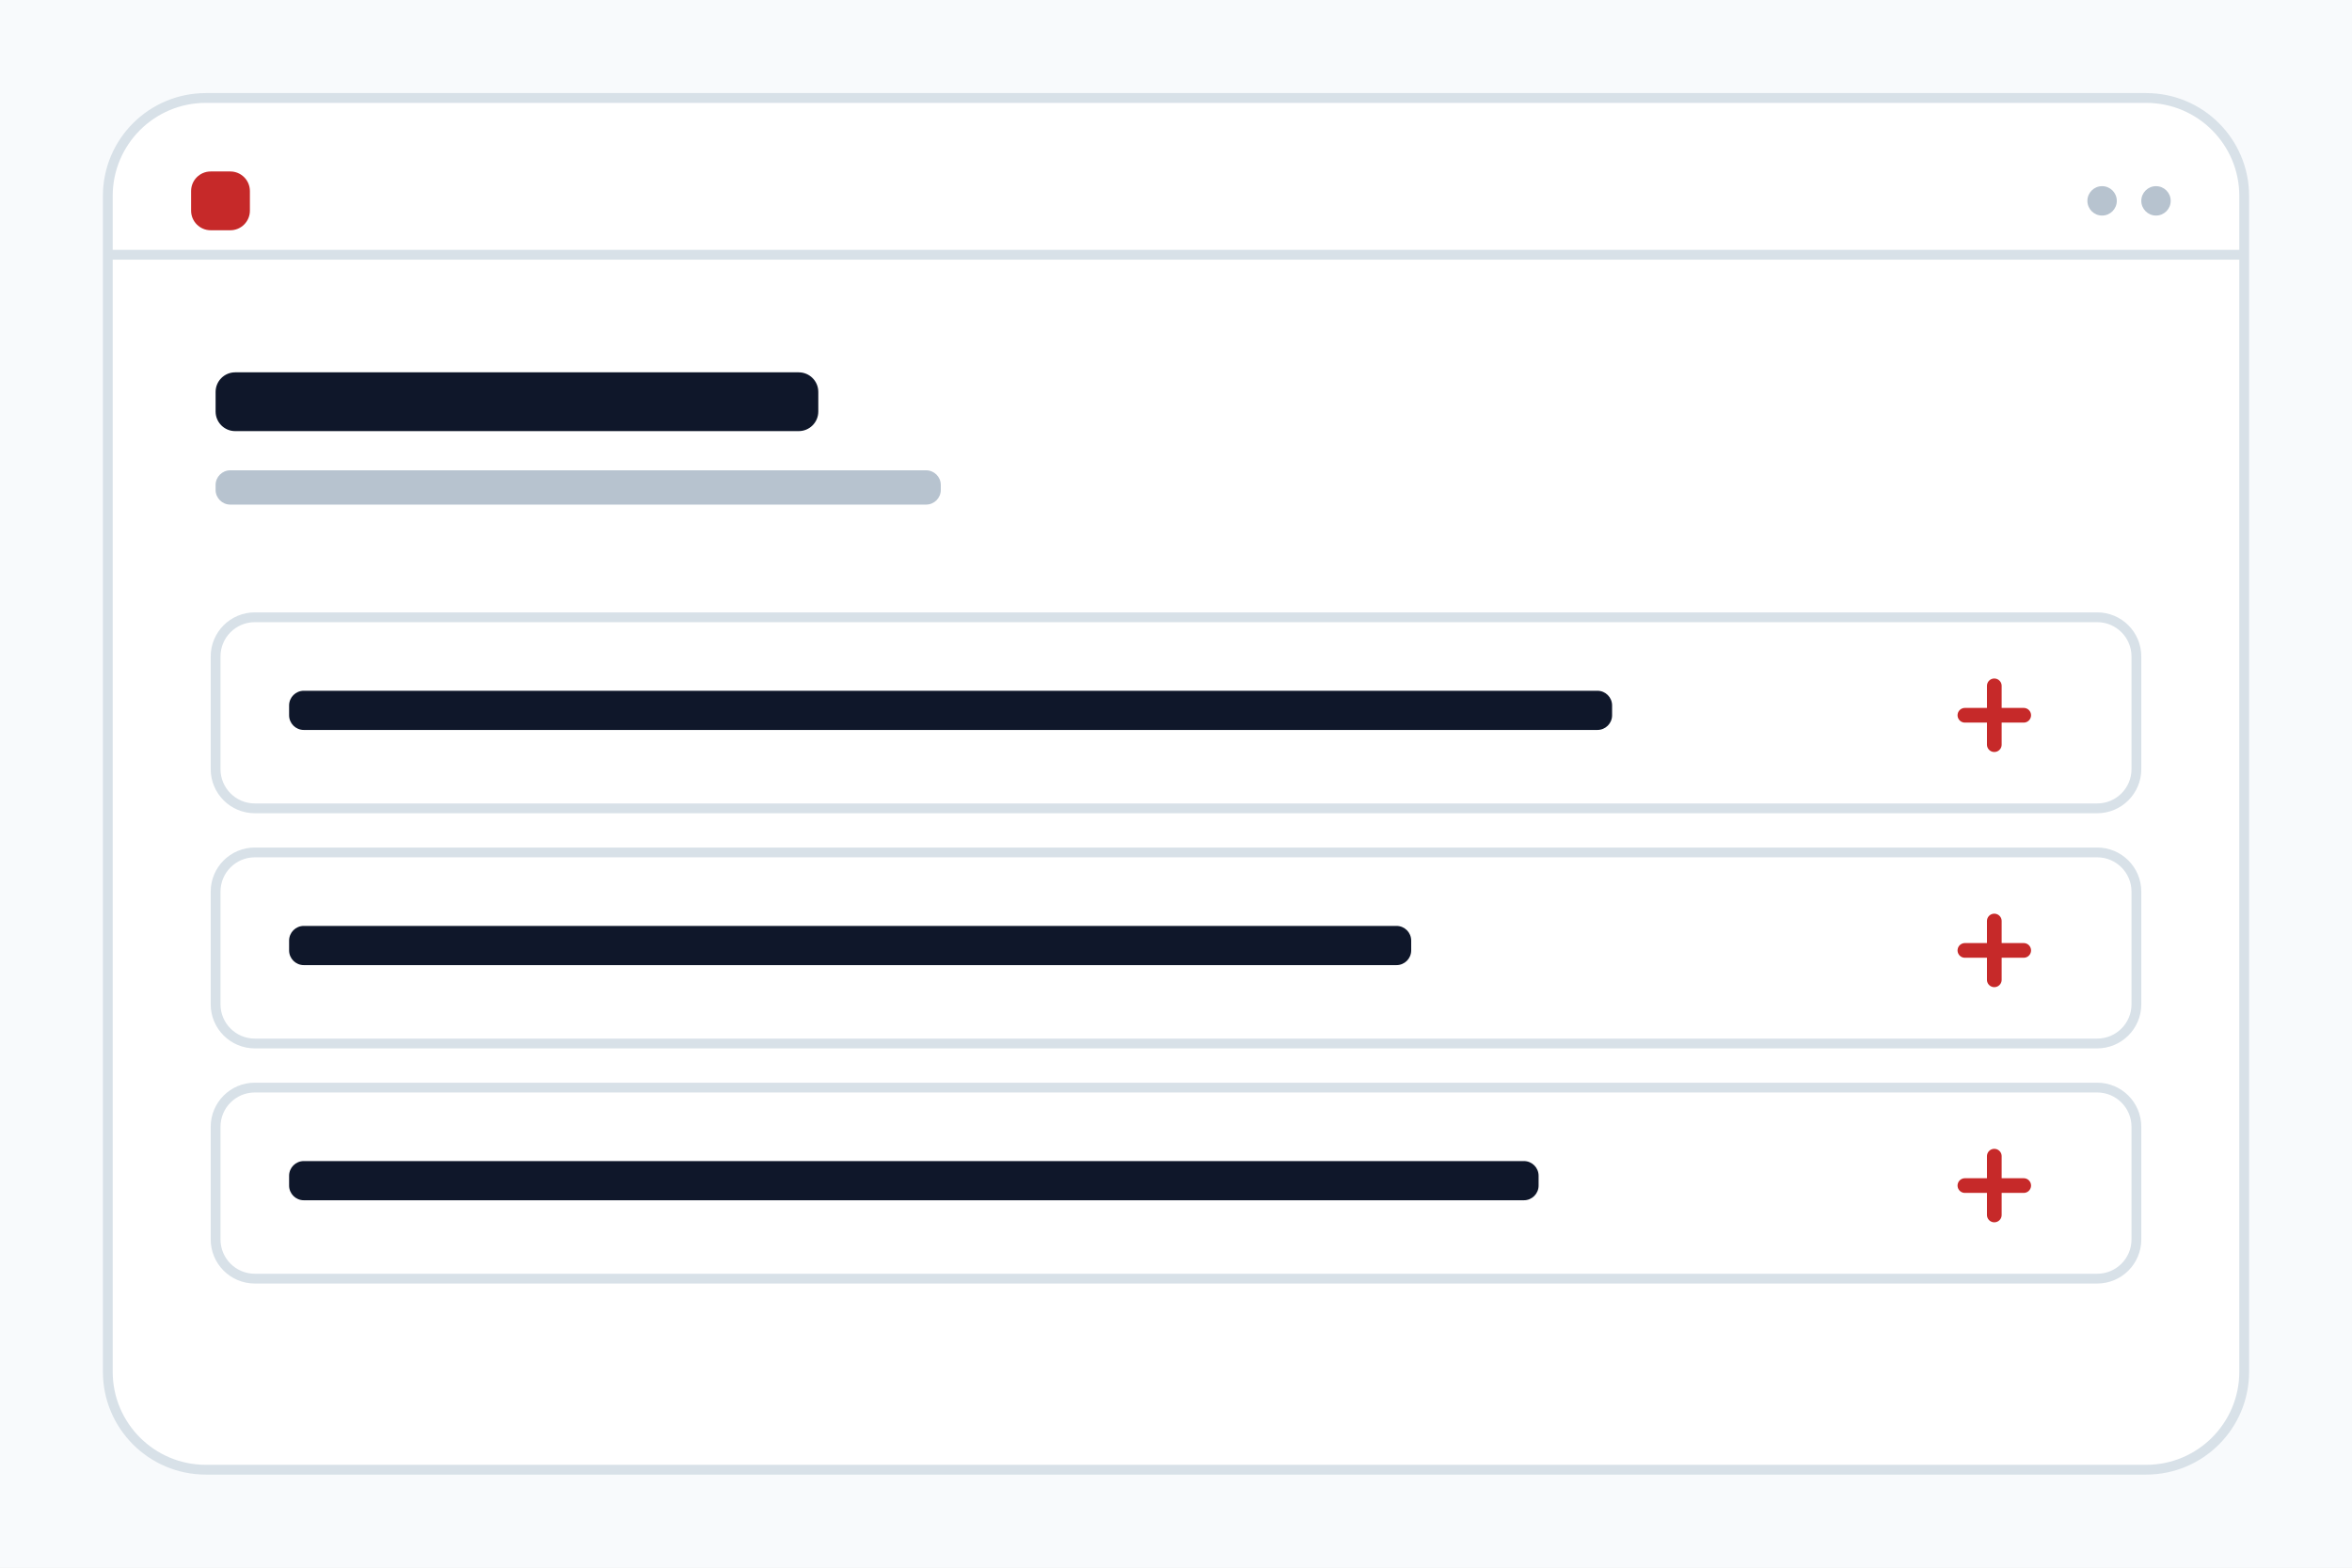
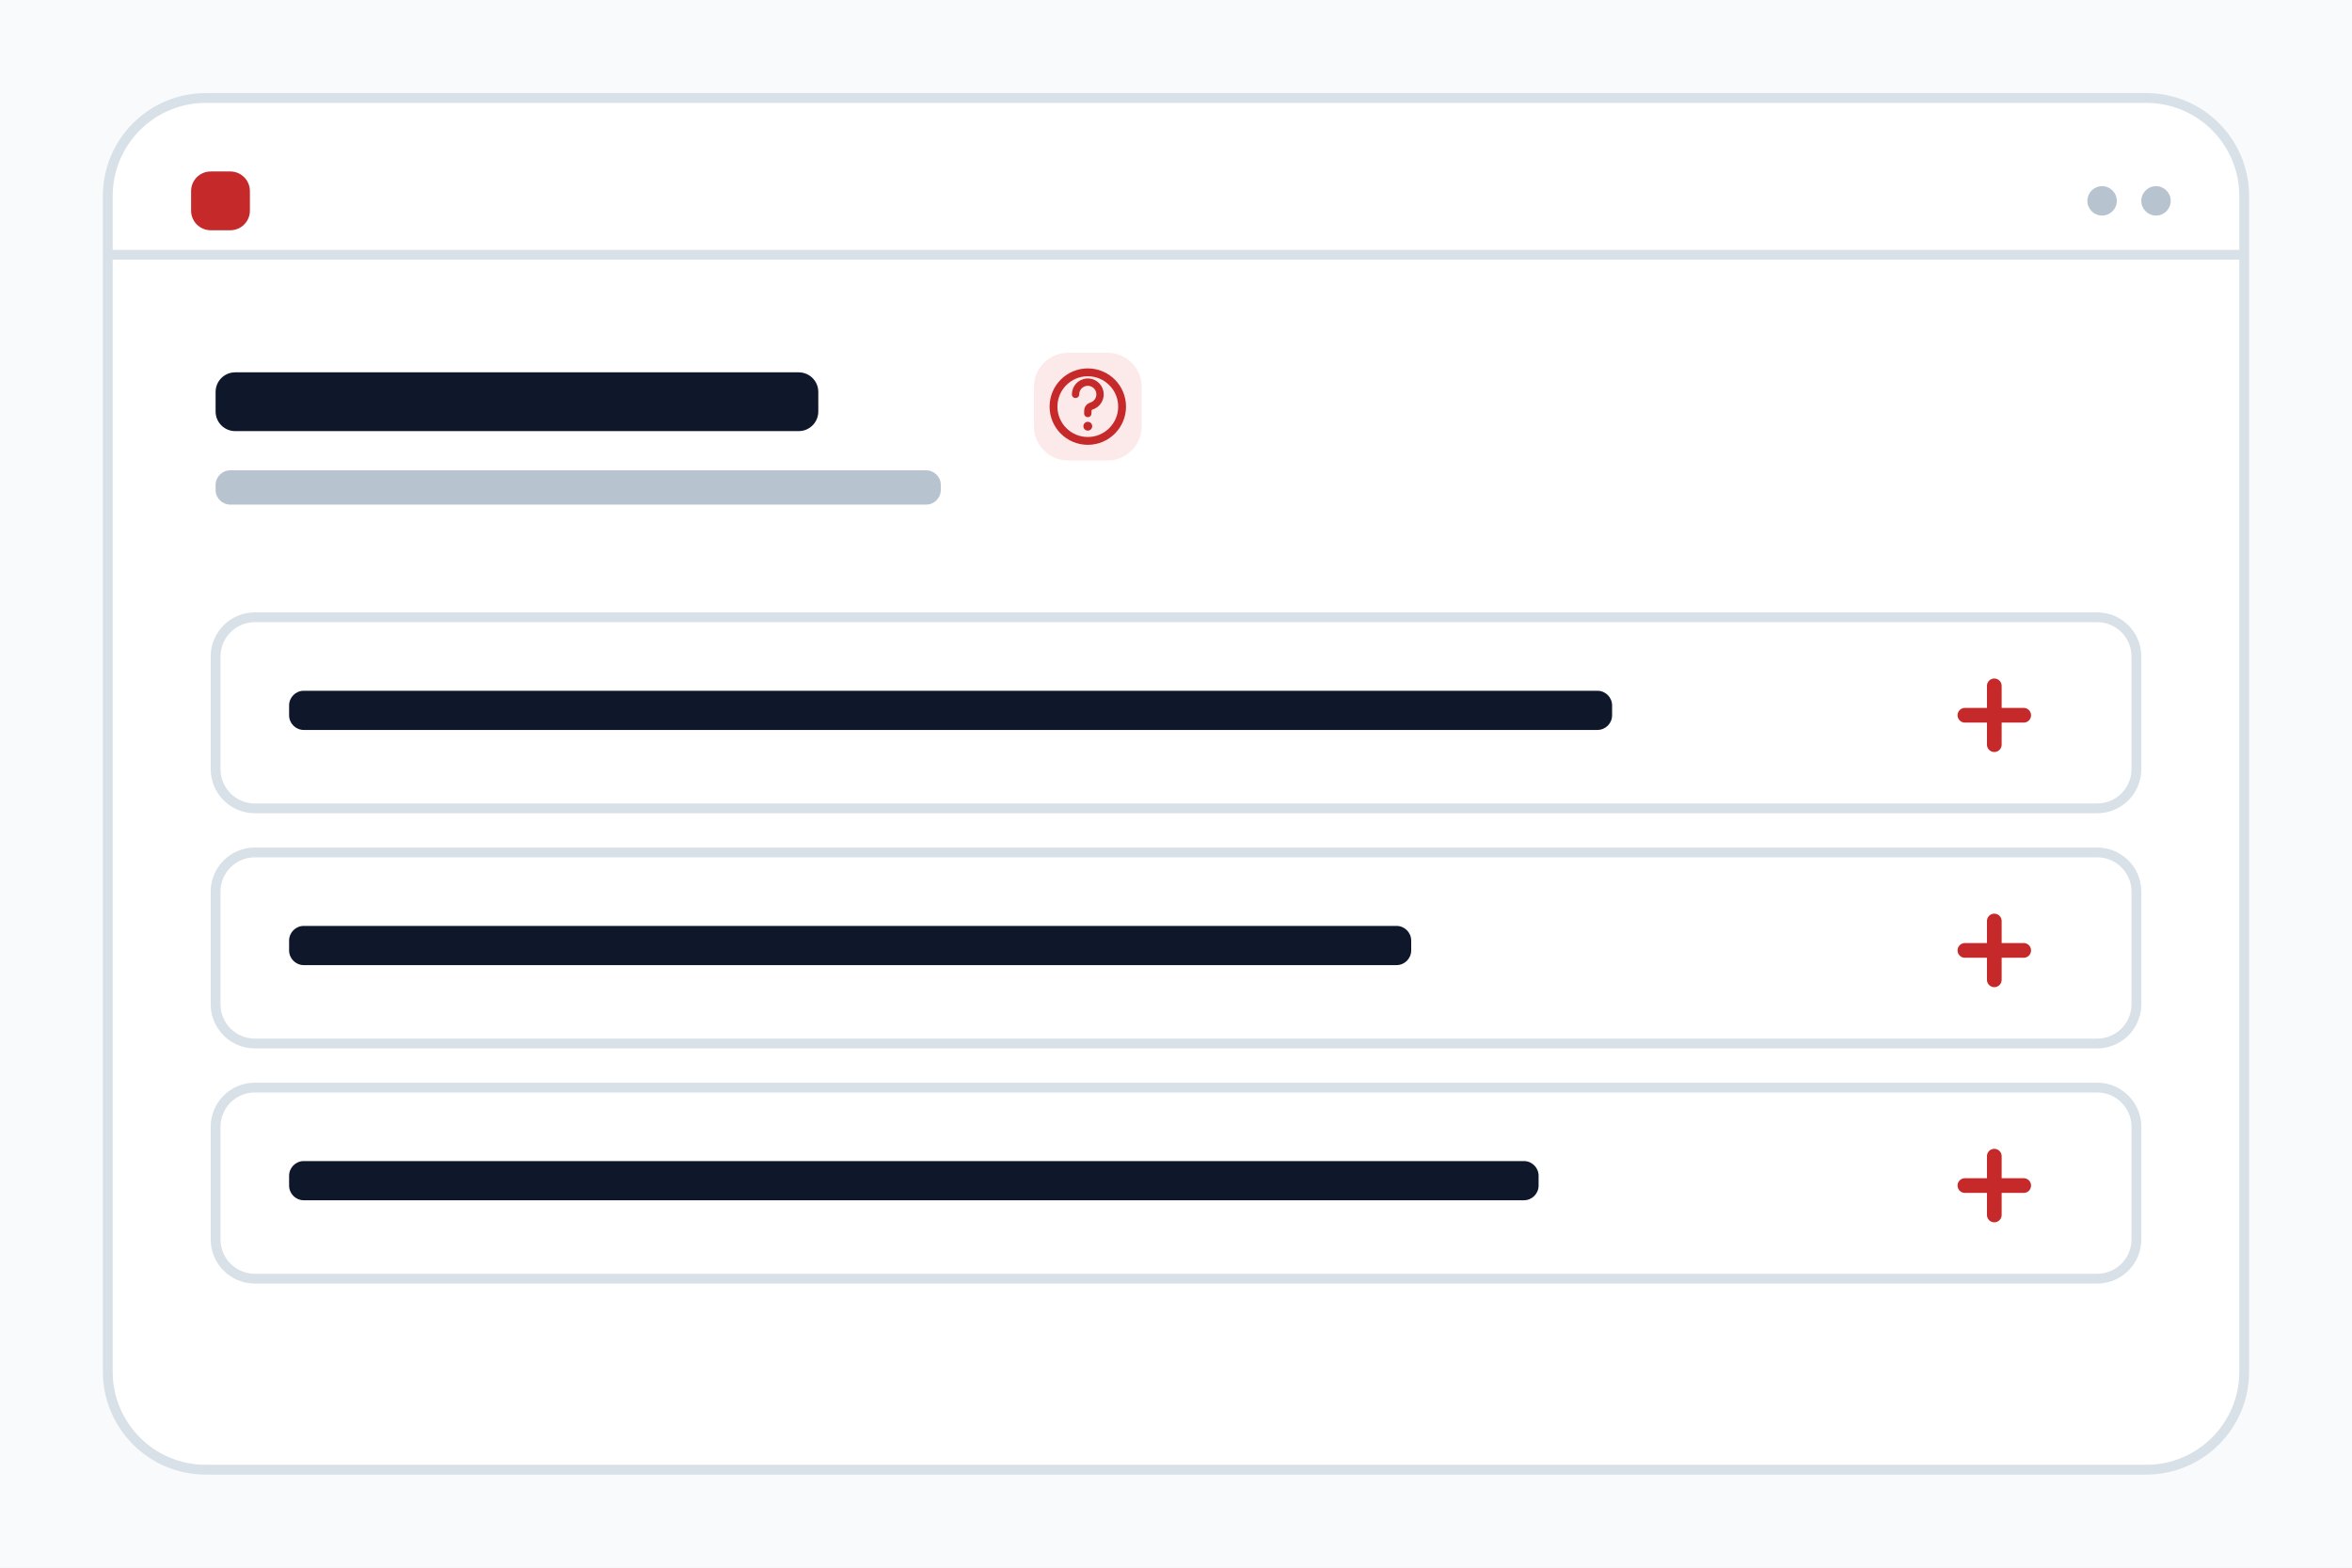
<svg xmlns="http://www.w3.org/2000/svg" width="480" height="320" viewBox="0 0 480 320" fill="none" role="img">
  <rect width="480" height="320" fill="#F8FAFC" />
  <rect x="22" y="20" width="436" height="280" rx="20" fill="#FFFFFF" stroke="#D8E1E8" stroke-width="2" />
  <path d="M22 52H458" stroke="#D8E1E8" stroke-width="2" />
  <rect x="39" y="35" width="12" height="12" rx="4" fill="#C62929" />
  <circle cx="429" cy="41" r="3" fill="#B7C3CF" />
  <circle cx="440" cy="41" r="3" fill="#B7C3CF" />
  <rect x="44" y="76" width="123" height="12" rx="4" fill="#0F172A" />
  <rect x="44" y="96" width="148" height="7" rx="3" fill="#B7C3CF" />
  <rect x="44" y="126" width="392" height="39" rx="8" fill="#FFFFFF" stroke="#D8E1E8" stroke-width="2" />
  <rect x="59" y="141" width="270" height="8" rx="3" fill="#0F172A" />
  <path d="M407 140v12m-6-6h12" stroke="#C62929" stroke-width="3" stroke-linecap="round" />
  <rect x="44" y="174" width="392" height="39" rx="8" fill="#FFFFFF" stroke="#D8E1E8" stroke-width="2" />
  <rect x="59" y="189" width="229" height="8" rx="3" fill="#0F172A" />
  <path d="M407 188v12m-6-6h12" stroke="#C62929" stroke-width="3" stroke-linecap="round" />
  <rect x="44" y="222" width="392" height="39" rx="8" fill="#FFFFFF" stroke="#D8E1E8" stroke-width="2" />
  <rect x="59" y="237" width="255" height="8" rx="3" fill="#0F172A" />
  <path d="M407 236v12m-6-6h12" stroke="#C62929" stroke-width="3" stroke-linecap="round" />
+   <rect x="211" y="72" width="22" height="22" rx="7" fill="#FCEAEA" />
+   <circle cx="222" cy="83" r="7" stroke="#C62929" stroke-width="1.6" />
+   <path d="M219.5 80.5a2.5 2.5 0 1 1 3.2 2.4c-.7.3-.7.7-.7 1.5" stroke="#C62929" stroke-width="1.5" stroke-linecap="round" />
+   <circle cx="222" cy="87" r=".9" fill="#C62929" />
</svg>
